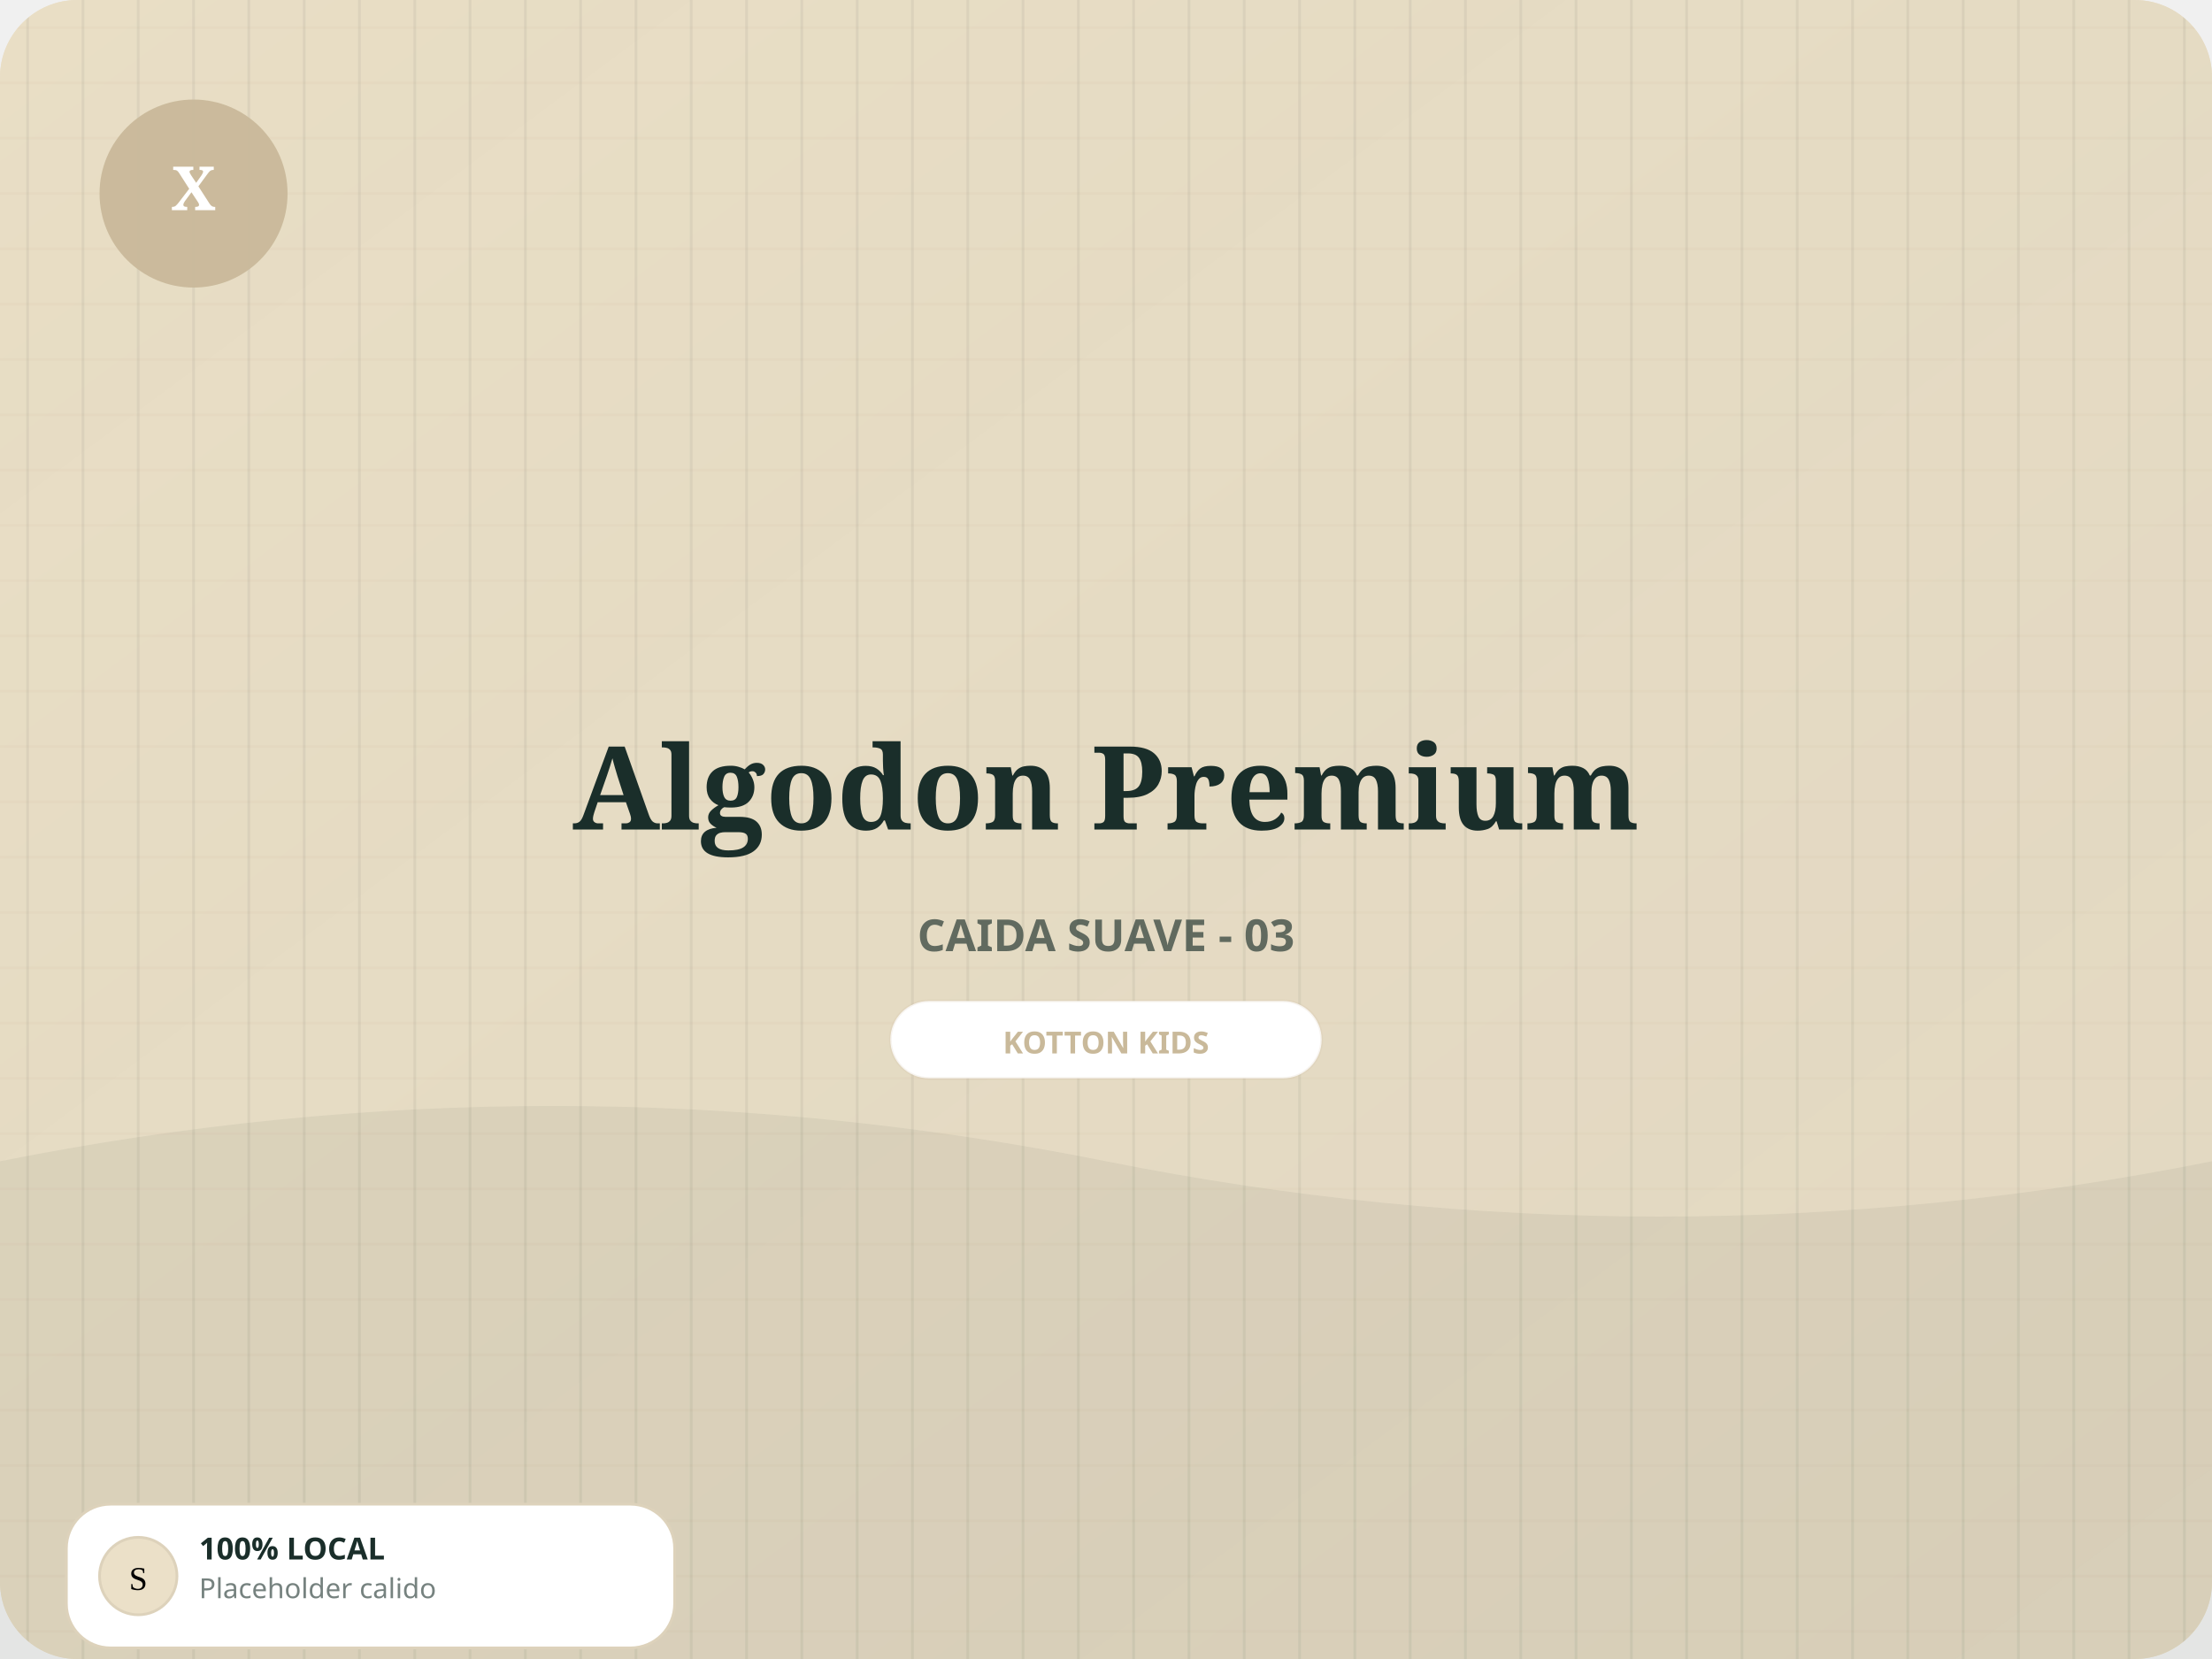
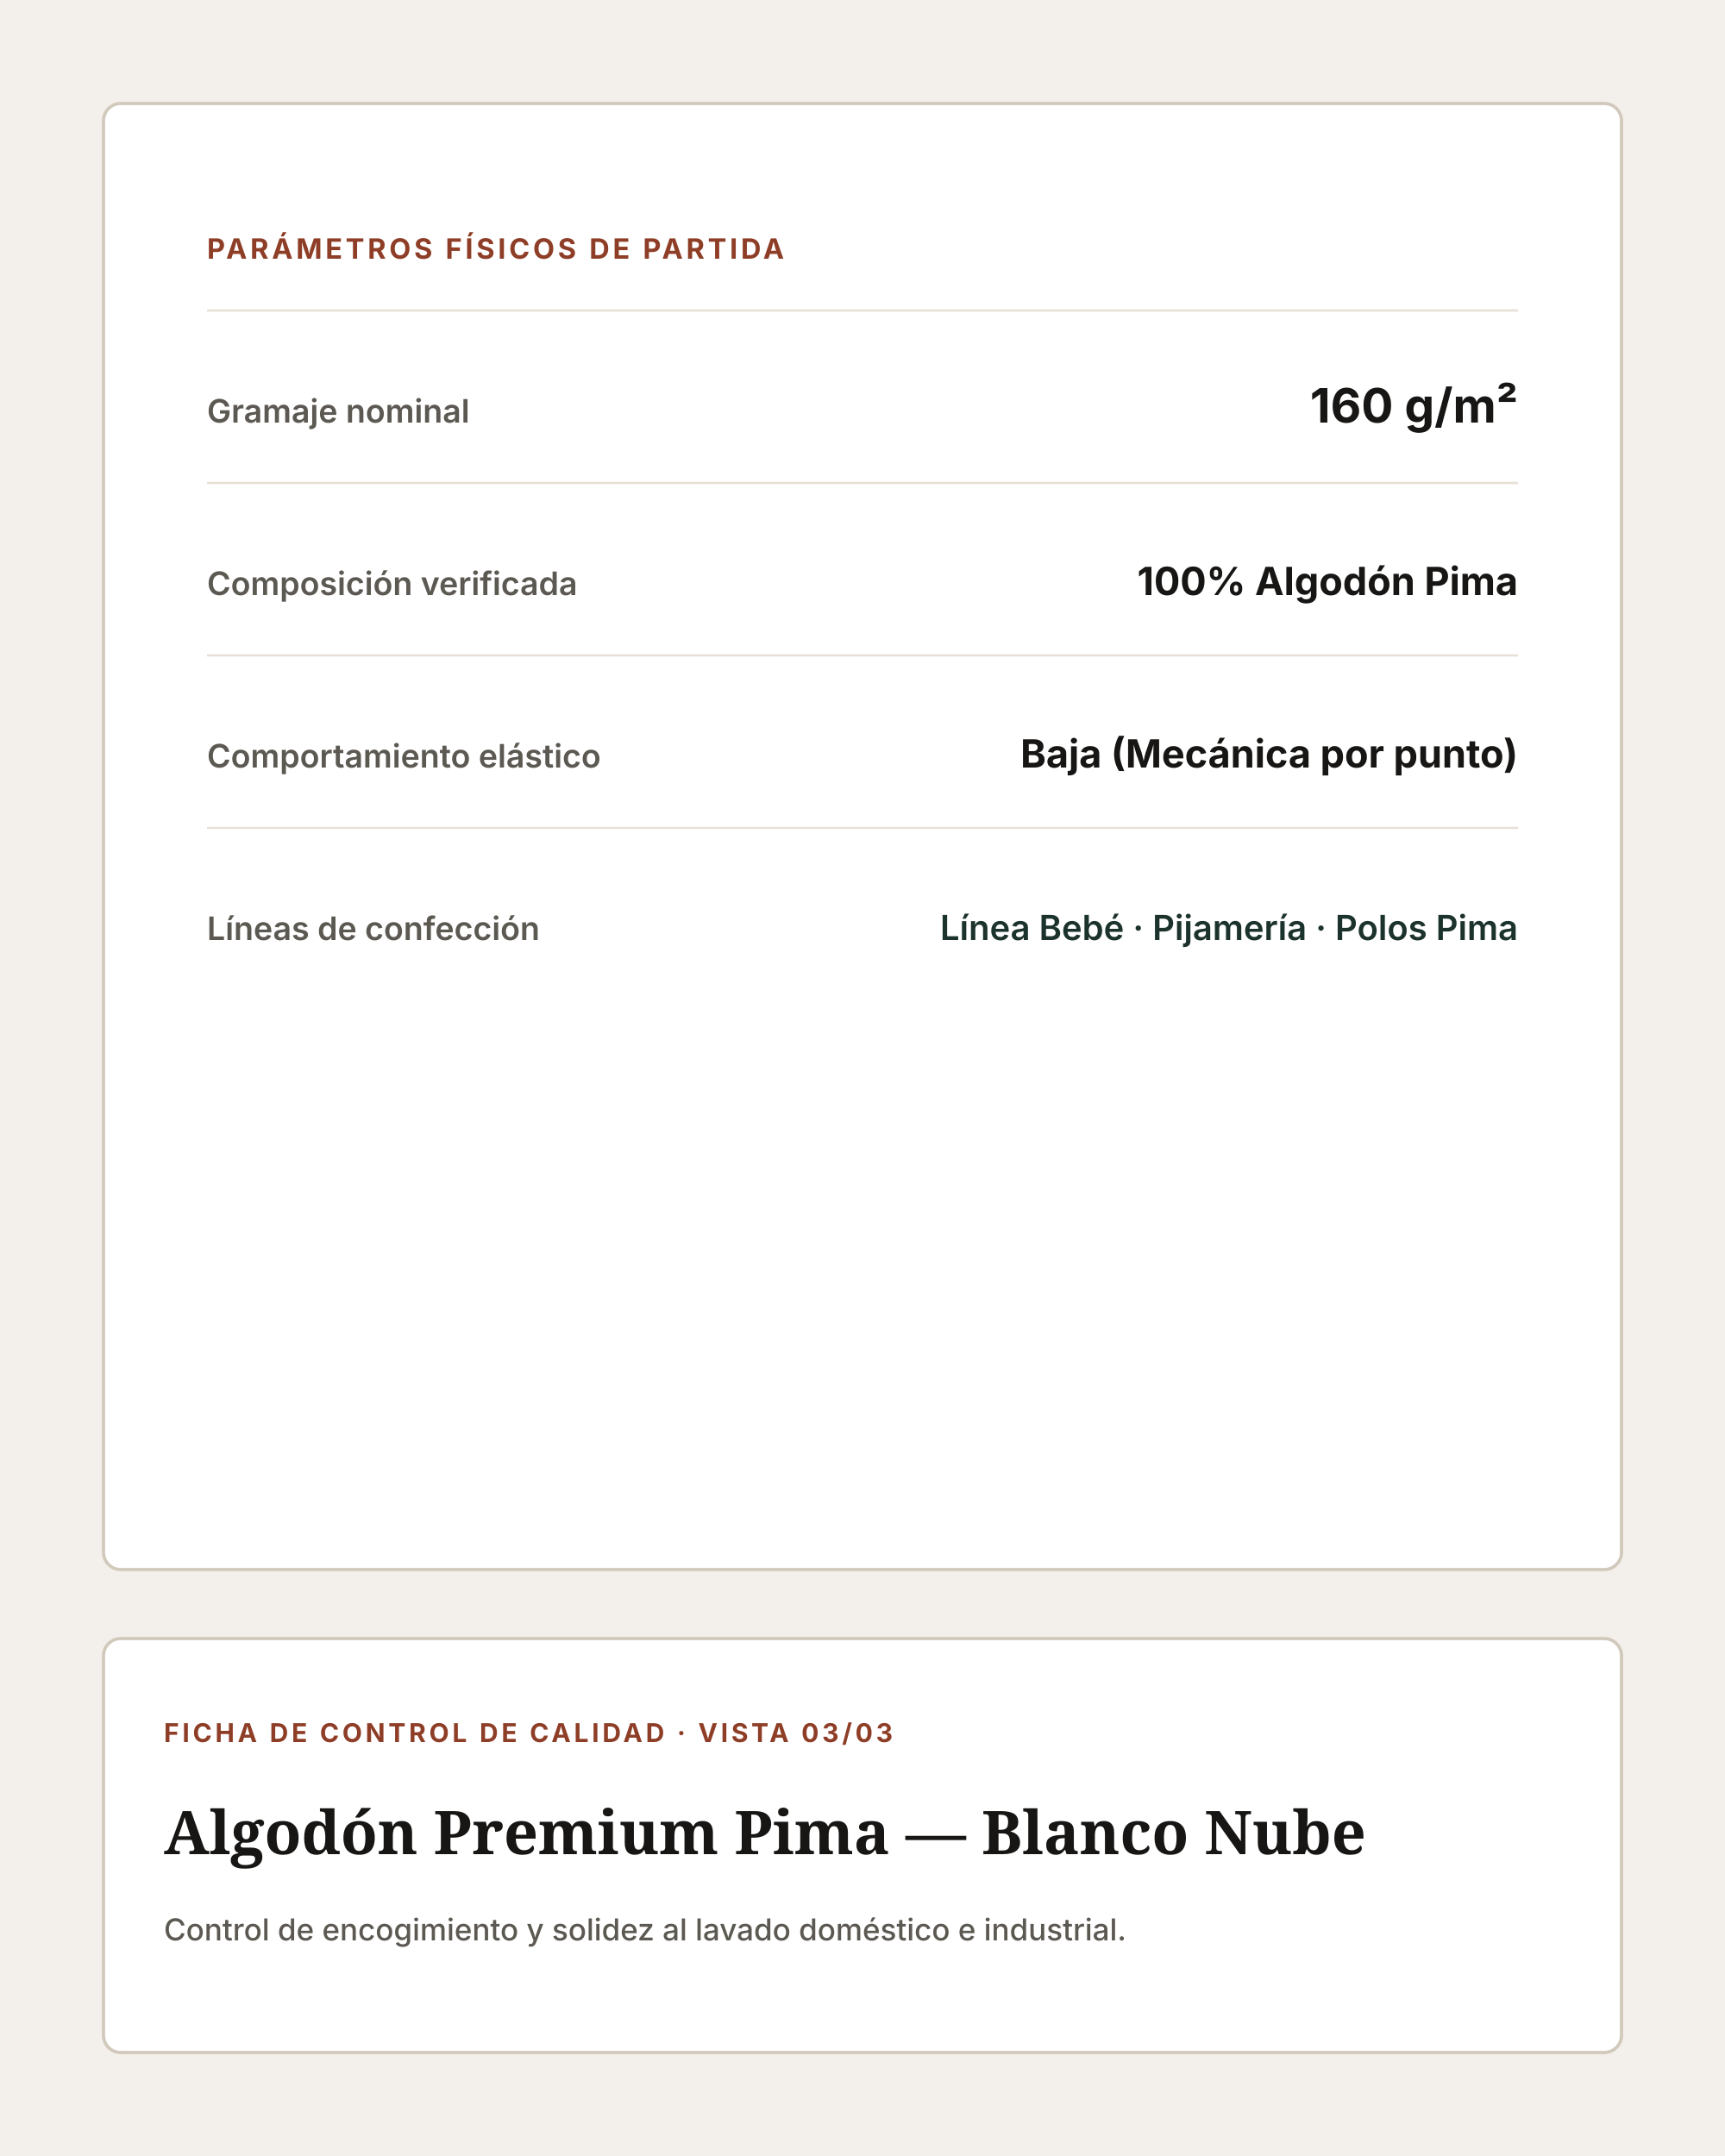
- <svg xmlns="http://www.w3.org/2000/svg" width="800" height="600" viewBox="0 0 800 600" role="img">
-   <rect width="800" height="600" rx="28" fill="#EBE0C8" />
-   <defs>
-     <pattern id="p" width="40" height="40" patternUnits="userSpaceOnUse">
-       <rect width="40" height="40" fill="#EBE0C8" />
-       <path d="M0 10 H40 M0 30 H40" stroke="#C9B99A" stroke-opacity="0.08" stroke-width="1" />
-       <path d="M10 0 V40 M30 0 V40" stroke="#1A2E2A" stroke-opacity="0.06" stroke-width="1" />
-     </pattern>
-     <linearGradient id="g" x1="0" y1="0" x2="1" y2="1">
-       <stop offset="0%" stop-color="#C9B99A" stop-opacity="0.06" />
-       <stop offset="100%" stop-color="#1A2E2A" stop-opacity="0.04" />
-     </linearGradient>
-   </defs>
-   <rect width="800" height="600" rx="28" fill="url(#p)" />
-   <rect width="800" height="600" rx="28" fill="url(#g)" />
-   <path d="M0 420 Q 200 380 400 420 T 800 420 L 800 600 L 0 600 Z" fill="#1A2E2A" opacity="0.06" />
-   <circle cx="70" cy="70" r="34" fill="#C9B99A" opacity="0.95" />
-   <text x="70" y="76" text-anchor="middle" font-family="Georgia, serif" font-size="22" font-weight="800" fill="white">X</text>
-   <g transform="translate(400,300)">
-     <text text-anchor="middle" font-family="Georgia, serif" font-size="42" font-weight="800" fill="#1A2E2A">Algodon Premium</text>
-     <text y="44" text-anchor="middle" font-family="sans-serif" font-size="16" font-weight="600" fill="#1A2E2A" opacity="0.65">CAIDA SUAVE - 03</text>
-     <g transform="translate(0,76)">
-       <rect x="-78" y="-14" width="156" height="28" rx="14" fill="white" stroke="#C9B99A" stroke-opacity="0.15" />
-       <text text-anchor="middle" y="5" font-family="sans-serif" font-size="11" font-weight="800" fill="#C9B99A">KOTTON KIDS</text>
-     </g>
+ <svg xmlns="http://www.w3.org/2000/svg" width="800" height="1000" viewBox="0 0 800 1000" role="img" aria-label="Especificación de caída y gramaje Algodón Pima">
+   <rect width="800" height="1000" fill="#F3EFEA" />
+   <rect x="48" y="48" width="704" height="680" rx="8" fill="#FFFFFF" stroke="#D1C9BC" stroke-width="1.5" />
+   <g transform="translate(96, 120)" font-family="Plus Jakarta Sans, Inter, sans-serif">
+     <text x="0" y="0" font-size="13" font-weight="700" fill="#8E3E27" letter-spacing="1.5">PARÁMETROS FÍSICOS DE PARTIDA</text>
+     <line x1="0" y1="24" x2="608" y2="24" stroke="#E6E0D6" />
+     <text x="0" y="76" font-size="15" font-weight="600" fill="#5C5852">Gramaje nominal</text>
+     <text x="608" y="76" text-anchor="end" font-size="22" font-weight="700" fill="#171614">160 g/m²</text>
+     <line x1="0" y1="104" x2="608" y2="104" stroke="#E6E0D6" />
+     <text x="0" y="156" font-size="15" font-weight="600" fill="#5C5852">Composición verificada</text>
+     <text x="608" y="156" text-anchor="end" font-size="18" font-weight="700" fill="#171614">100% Algodón Pima</text>
+     <line x1="0" y1="184" x2="608" y2="184" stroke="#E6E0D6" />
+     <text x="0" y="236" font-size="15" font-weight="600" fill="#5C5852">Comportamiento elástico</text>
+     <text x="608" y="236" text-anchor="end" font-size="18" font-weight="700" fill="#171614">Baja (Mecánica por punto)</text>
+     <line x1="0" y1="264" x2="608" y2="264" stroke="#E6E0D6" />
+     <text x="0" y="316" font-size="15" font-weight="600" fill="#5C5852">Líneas de confección</text>
+     <text x="608" y="316" text-anchor="end" font-size="16" font-weight="600" fill="#1C332D">Línea Bebé · Pijamería · Polos Pima</text>
  </g>
-   <g transform="translate(24, 544)">
-     <rect width="220" height="52" rx="16" fill="white" stroke="#DDD2BB" />
-     <circle cx="26" cy="26" r="14" fill="#EBE0C8" stroke="#DDD2BB" />
-     <text x="26" y="31" text-anchor="middle" font-size="12">S</text>
-     <text x="48" y="20" font-family="sans-serif" font-size="11" font-weight="800" fill="#1A2E2A">100% LOCAL</text>
-     <text x="48" y="34" font-family="sans-serif" font-size="10" fill="#1A2E2A" opacity="0.6">Placeholder calido</text>
+   <g transform="translate(48, 760)">
+     <rect width="704" height="192" rx="8" fill="#FFFFFF" stroke="#D1C9BC" stroke-width="1.5" />
+     <text x="28" y="48" font-family="Plus Jakarta Sans, Inter, sans-serif" font-size="12" font-weight="700" fill="#8E3E27" letter-spacing="1.5">FICHA DE CONTROL DE CALIDAD · VISTA 03/03</text>
+     <text x="28" y="100" font-family="Georgia, serif" font-size="28" font-weight="600" fill="#171614">Algodón Premium Pima — Blanco Nube</text>
+     <text x="28" y="140" font-family="Plus Jakarta Sans, Inter, sans-serif" font-size="14" font-weight="500" fill="#5C5852">Control de encogimiento y solidez al lavado doméstico e industrial.</text>
  </g>
</svg>
